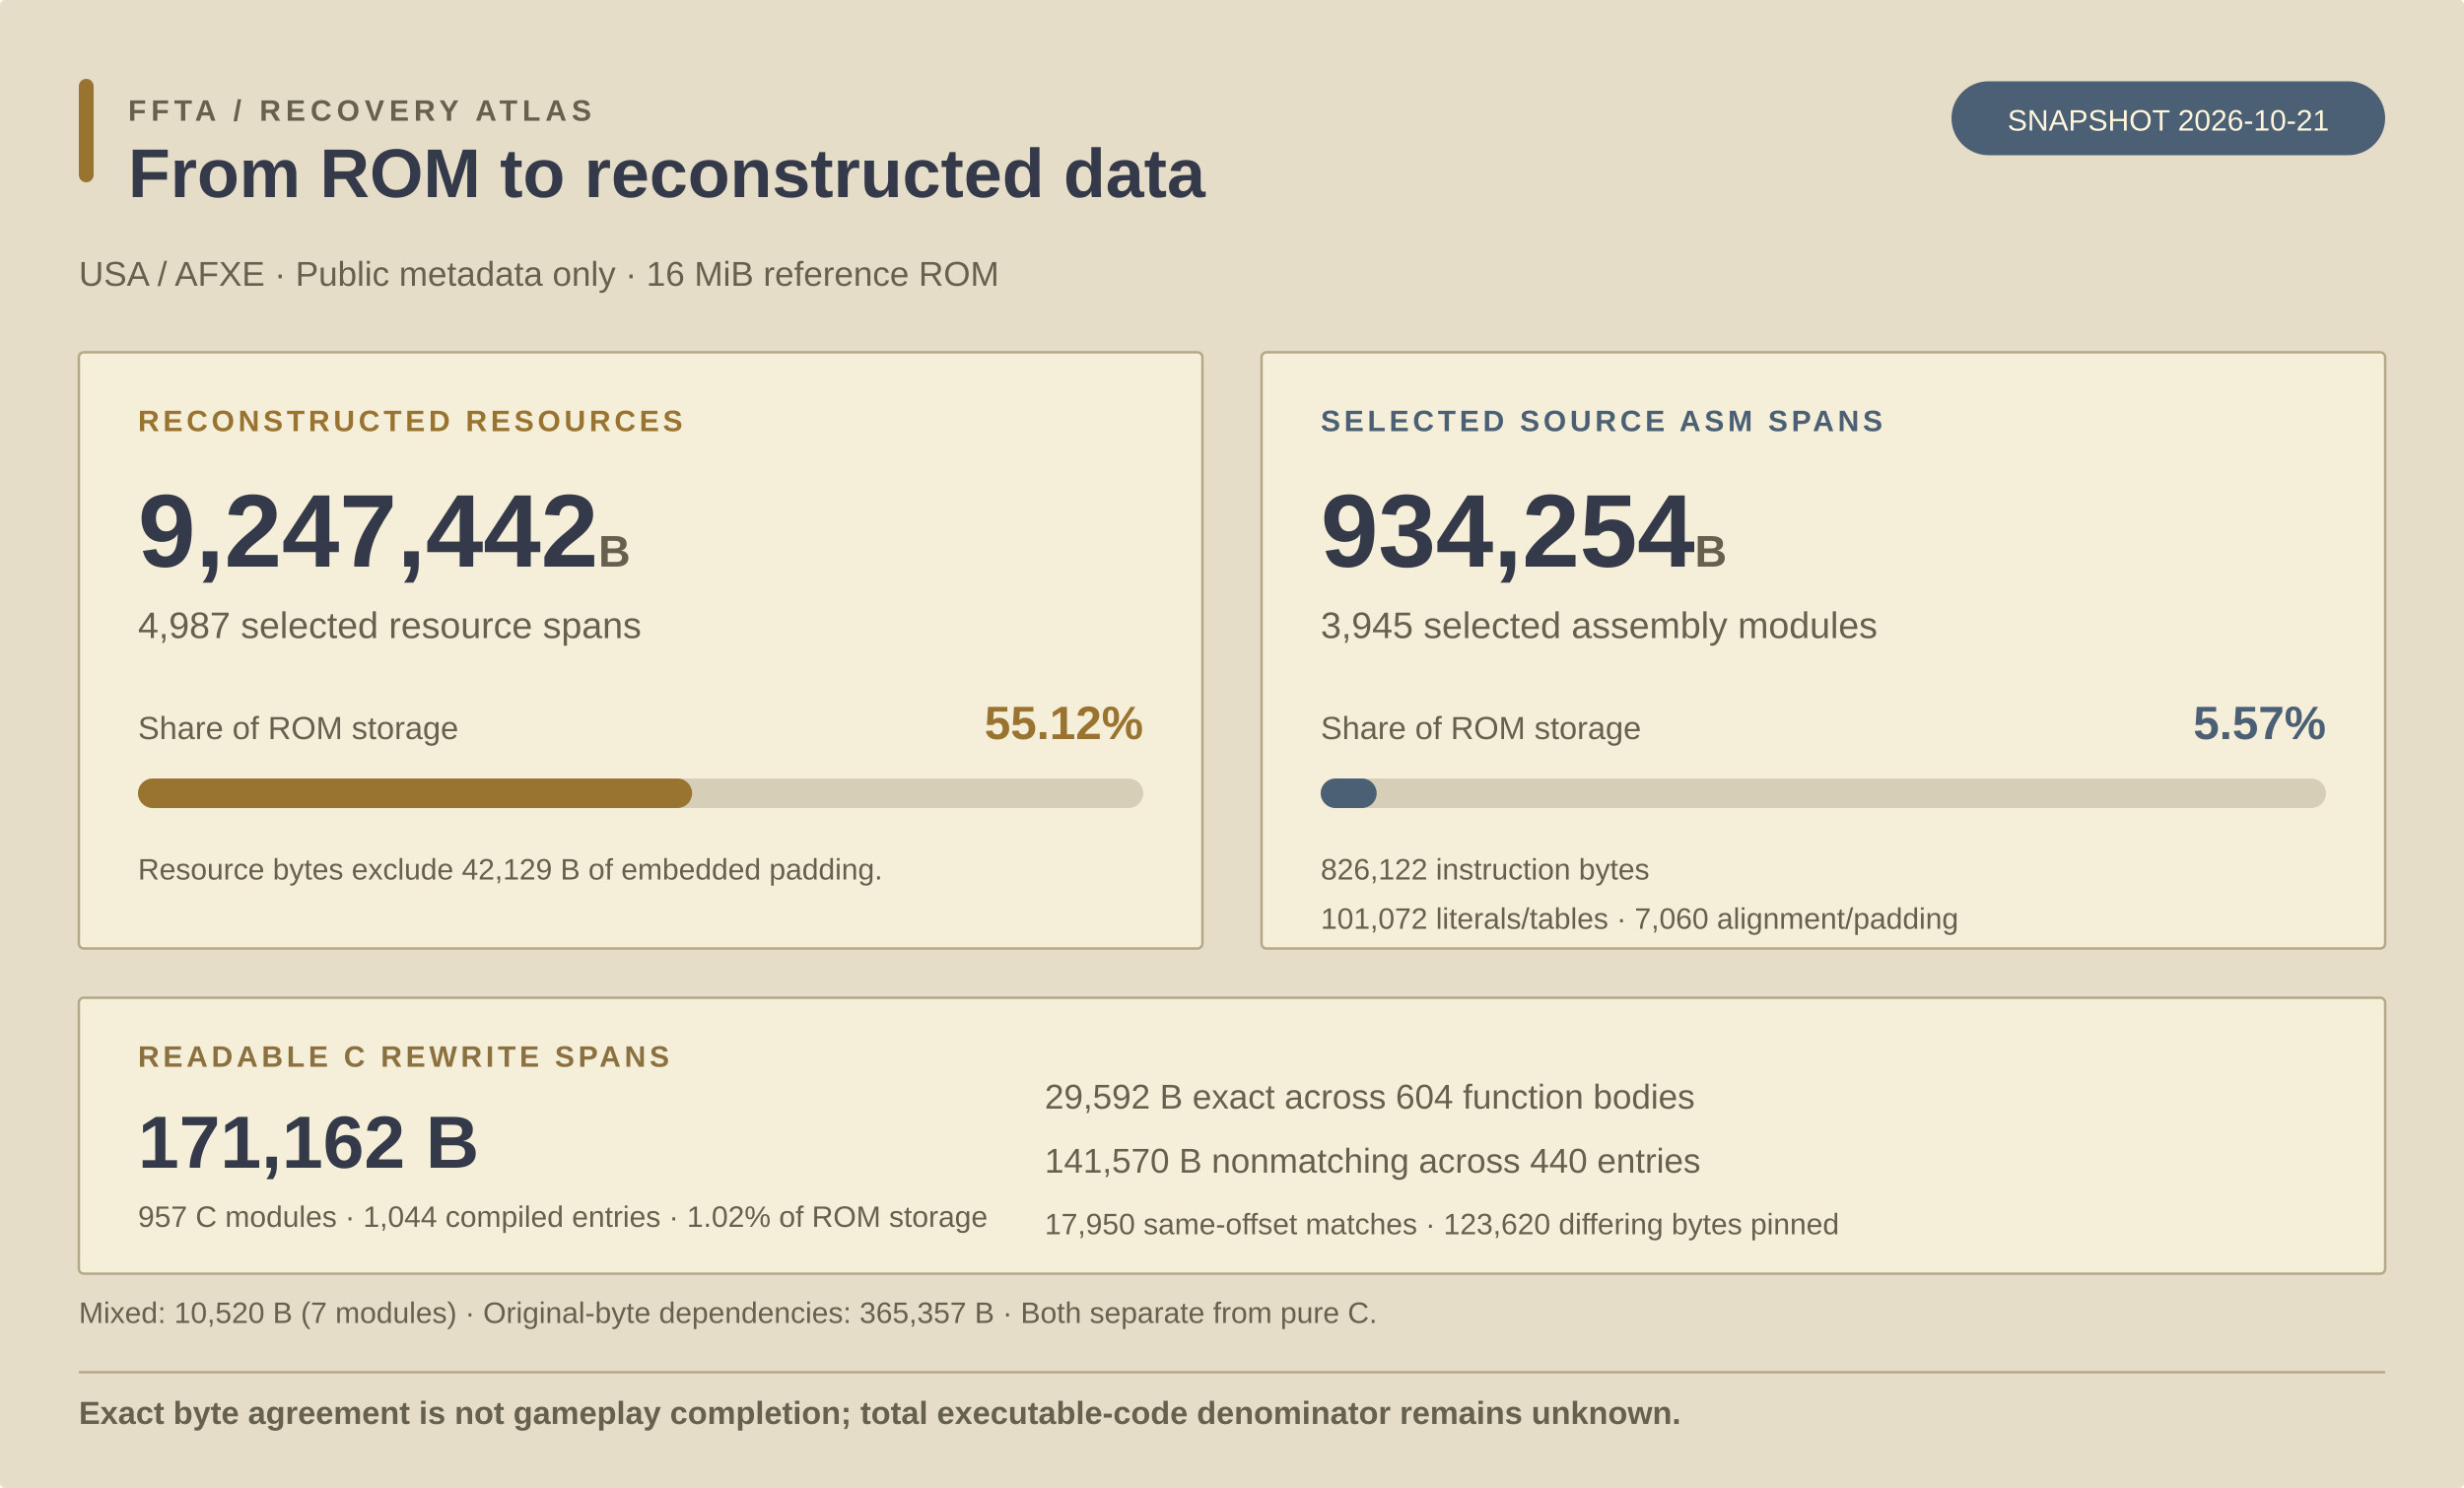
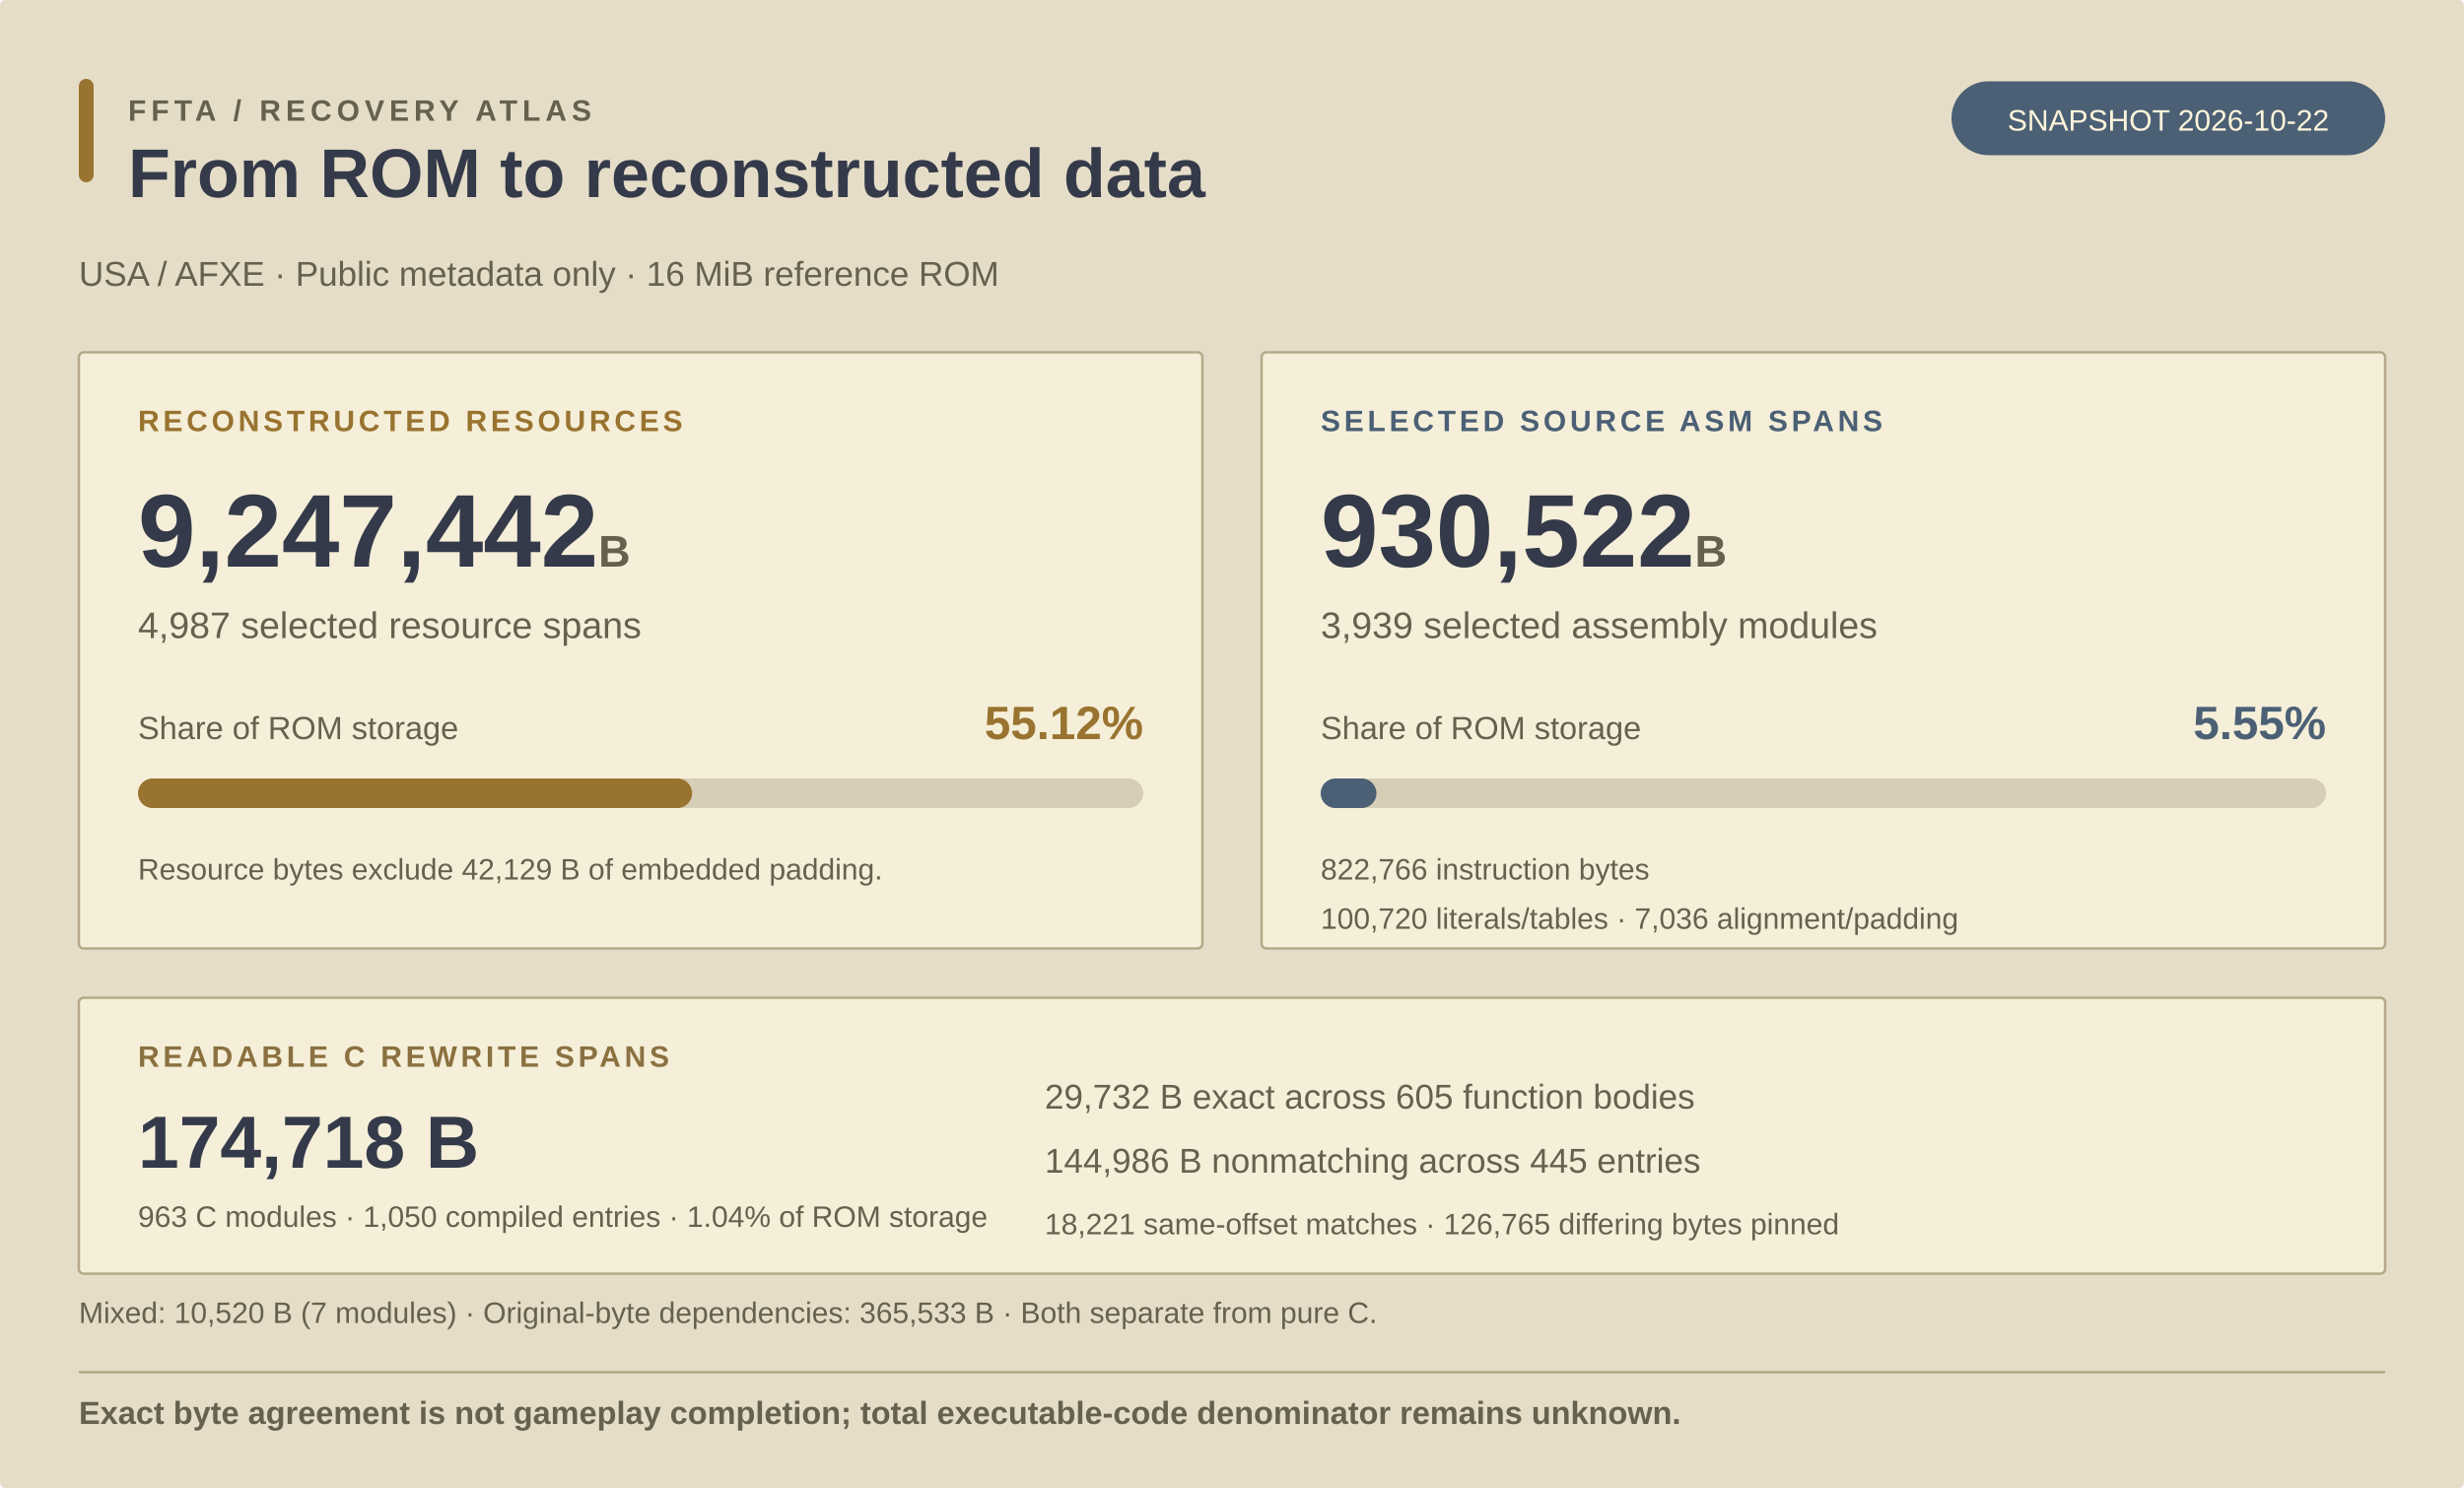
<svg xmlns="http://www.w3.org/2000/svg" width="1000" height="604" viewBox="0 0 1000 604" role="img" aria-labelledby="title desc">
  <rect width="1000" height="604" rx="2" fill="#e5ddc7" />
  <g font-family="Arial, Helvetica, sans-serif">
    <rect x="32" y="32" width="6" height="42" rx="3" fill="#997330" />
    <text x="52" y="49" fill="#66614f" font-size="12" font-weight="700" letter-spacing="2">FFTA / RECOVERY ATLAS</text>
    <text x="52" y="80" fill="#343a49" font-size="28" font-weight="700">From ROM to reconstructed data</text>
    <rect x="792" y="33" width="176" height="30" rx="15" fill="#4b6075" />
-     <text x="880" y="53" text-anchor="middle" fill="#fff5db" font-size="12">SNAPSHOT 2026-10-21</text>
+     <text x="880" y="53" text-anchor="middle" fill="#fff5db" font-size="12">SNAPSHOT 2026-10-22</text>
    <text x="32" y="116" fill="#66614f" font-size="14">USA / AFXE   ·   Public metadata only   ·   16 MiB reference ROM</text>
    <rect x="32" y="143" width="456" height="242" rx="2" fill="#f5efd9" stroke="#b5a889" />
    <rect x="512" y="143" width="456" height="242" rx="2" fill="#f5efd9" stroke="#b5a889" />
    <text x="56" y="175" fill="#997330" font-size="12" font-weight="700" letter-spacing="1.5">RECONSTRUCTED RESOURCES</text>
    <text x="56" y="230" fill="#343a49" font-size="42" font-weight="700">9,247,442<tspan font-size="18" fill="#66614f"> B</tspan>
    </text>
    <text x="56" y="259" fill="#66614f" font-size="15">4,987 selected resource spans</text>
    <text x="56" y="300" fill="#66614f" font-size="13">Share of ROM storage</text>
    <text x="464" y="300" fill="#997330" font-size="19" font-weight="700" text-anchor="end">55.12%</text>
    <rect x="56" y="316" width="408" height="12" rx="6" fill="#d7ceb8" />
    <rect x="56" y="316" width="224.886" height="12" rx="6" fill="#997330" />
    <text x="56" y="357" fill="#66614f" font-size="12">Resource bytes exclude 42,129 B of embedded padding.</text>
    <text x="536" y="175" fill="#4b6075" font-size="12" font-weight="700" letter-spacing="1.5">SELECTED SOURCE ASM SPANS</text>
-     <text x="536" y="230" fill="#343a49" font-size="42" font-weight="700">934,254<tspan font-size="18" fill="#66614f"> B</tspan>
+     <text x="536" y="230" fill="#343a49" font-size="42" font-weight="700">930,522<tspan font-size="18" fill="#66614f"> B</tspan>
    </text>
-     <text x="536" y="259" fill="#66614f" font-size="15">3,945 selected assembly modules</text>
+     <text x="536" y="259" fill="#66614f" font-size="15">3,939 selected assembly modules</text>
    <text x="536" y="300" fill="#66614f" font-size="13">Share of ROM storage</text>
-     <text x="944" y="300" fill="#4b6075" font-size="19" font-weight="700" text-anchor="end">5.57%</text>
+     <text x="944" y="300" fill="#4b6075" font-size="19" font-weight="700" text-anchor="end">5.55%</text>
    <rect x="536" y="316" width="408" height="12" rx="6" fill="#d7ceb8" />
-     <rect x="536" y="316" width="22.719" height="12" rx="6" fill="#4b6075" />
-     <text x="536" y="357" fill="#66614f" font-size="12">826,122 instruction bytes</text>
-     <text x="536" y="377" fill="#66614f" font-size="12">101,072 literals/tables · 7,060 alignment/padding</text>
+     <rect x="536" y="316" width="22.629" height="12" rx="6" fill="#4b6075" />
+     <text x="536" y="357" fill="#66614f" font-size="12">822,766 instruction bytes</text>
+     <text x="536" y="377" fill="#66614f" font-size="12">100,720 literals/tables · 7,036 alignment/padding</text>
    <rect x="32" y="405" width="936" height="112" rx="2" fill="#f5efd9" stroke="#b5a889" />
    <text x="56" y="433" fill="#8b7040" font-size="12" font-weight="700" letter-spacing="1.5">READABLE C REWRITE SPANS</text>
-     <text x="56" y="474" fill="#343a49" font-size="30" font-weight="700">171,162 B</text>
-     <text x="56" y="498" fill="#66614f" font-size="12">957 C modules · 1,044 compiled entries · 1.02% of ROM storage</text>
-     <text x="424" y="450" fill="#66614f" font-size="14">29,592 B exact across 604 function bodies</text>
-     <text x="424" y="476" fill="#66614f" font-size="14">141,570 B nonmatching across 440 entries</text>
-     <text x="424" y="501" fill="#66614f" font-size="12">17,950 same-offset matches · 123,620 differing bytes pinned</text>
-     <text x="32" y="537" fill="#66614f" font-size="12">Mixed: 10,520 B (7 modules) · Original-byte dependencies: 365,357 B · Both separate from pure C.</text>
+     <text x="56" y="474" fill="#343a49" font-size="30" font-weight="700">174,718 B</text>
+     <text x="56" y="498" fill="#66614f" font-size="12">963 C modules · 1,050 compiled entries · 1.04% of ROM storage</text>
+     <text x="424" y="450" fill="#66614f" font-size="14">29,732 B exact across 605 function bodies</text>
+     <text x="424" y="476" fill="#66614f" font-size="14">144,986 B nonmatching across 445 entries</text>
+     <text x="424" y="501" fill="#66614f" font-size="12">18,221 same-offset matches · 126,765 differing bytes pinned</text>
+     <text x="32" y="537" fill="#66614f" font-size="12">Mixed: 10,520 B (7 modules) · Original-byte dependencies: 365,533 B · Both separate from pure C.</text>
    <line x1="32" y1="557" x2="968" y2="557" stroke="#b5a889" />
    <text x="32" y="578" fill="#66614f" font-size="13" font-weight="700">Exact byte agreement is not gameplay completion; total executable-code denominator remains unknown.</text>
  </g>
</svg>
